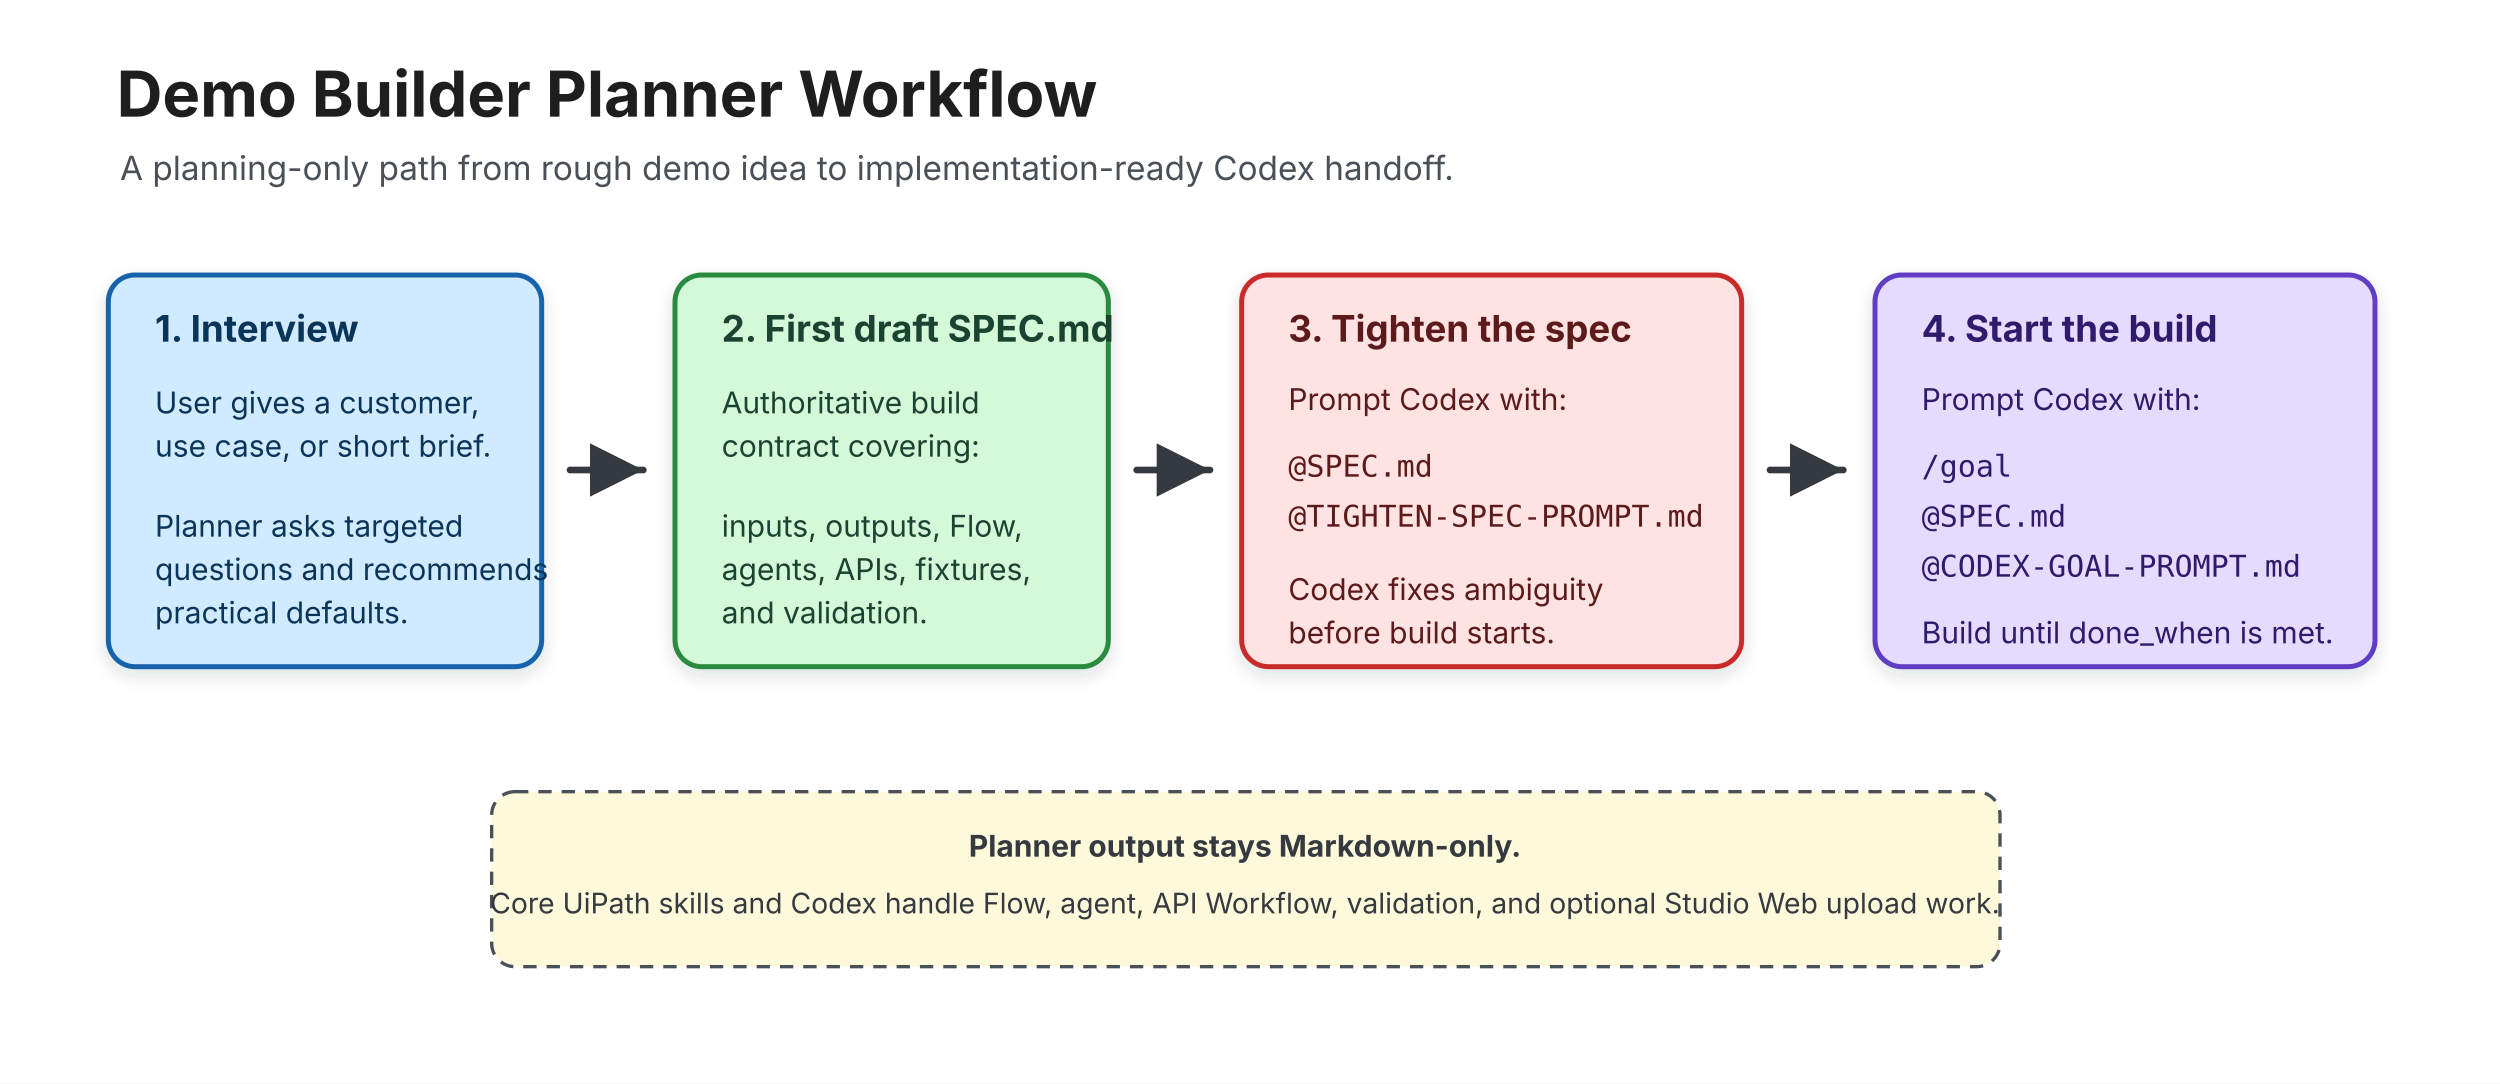
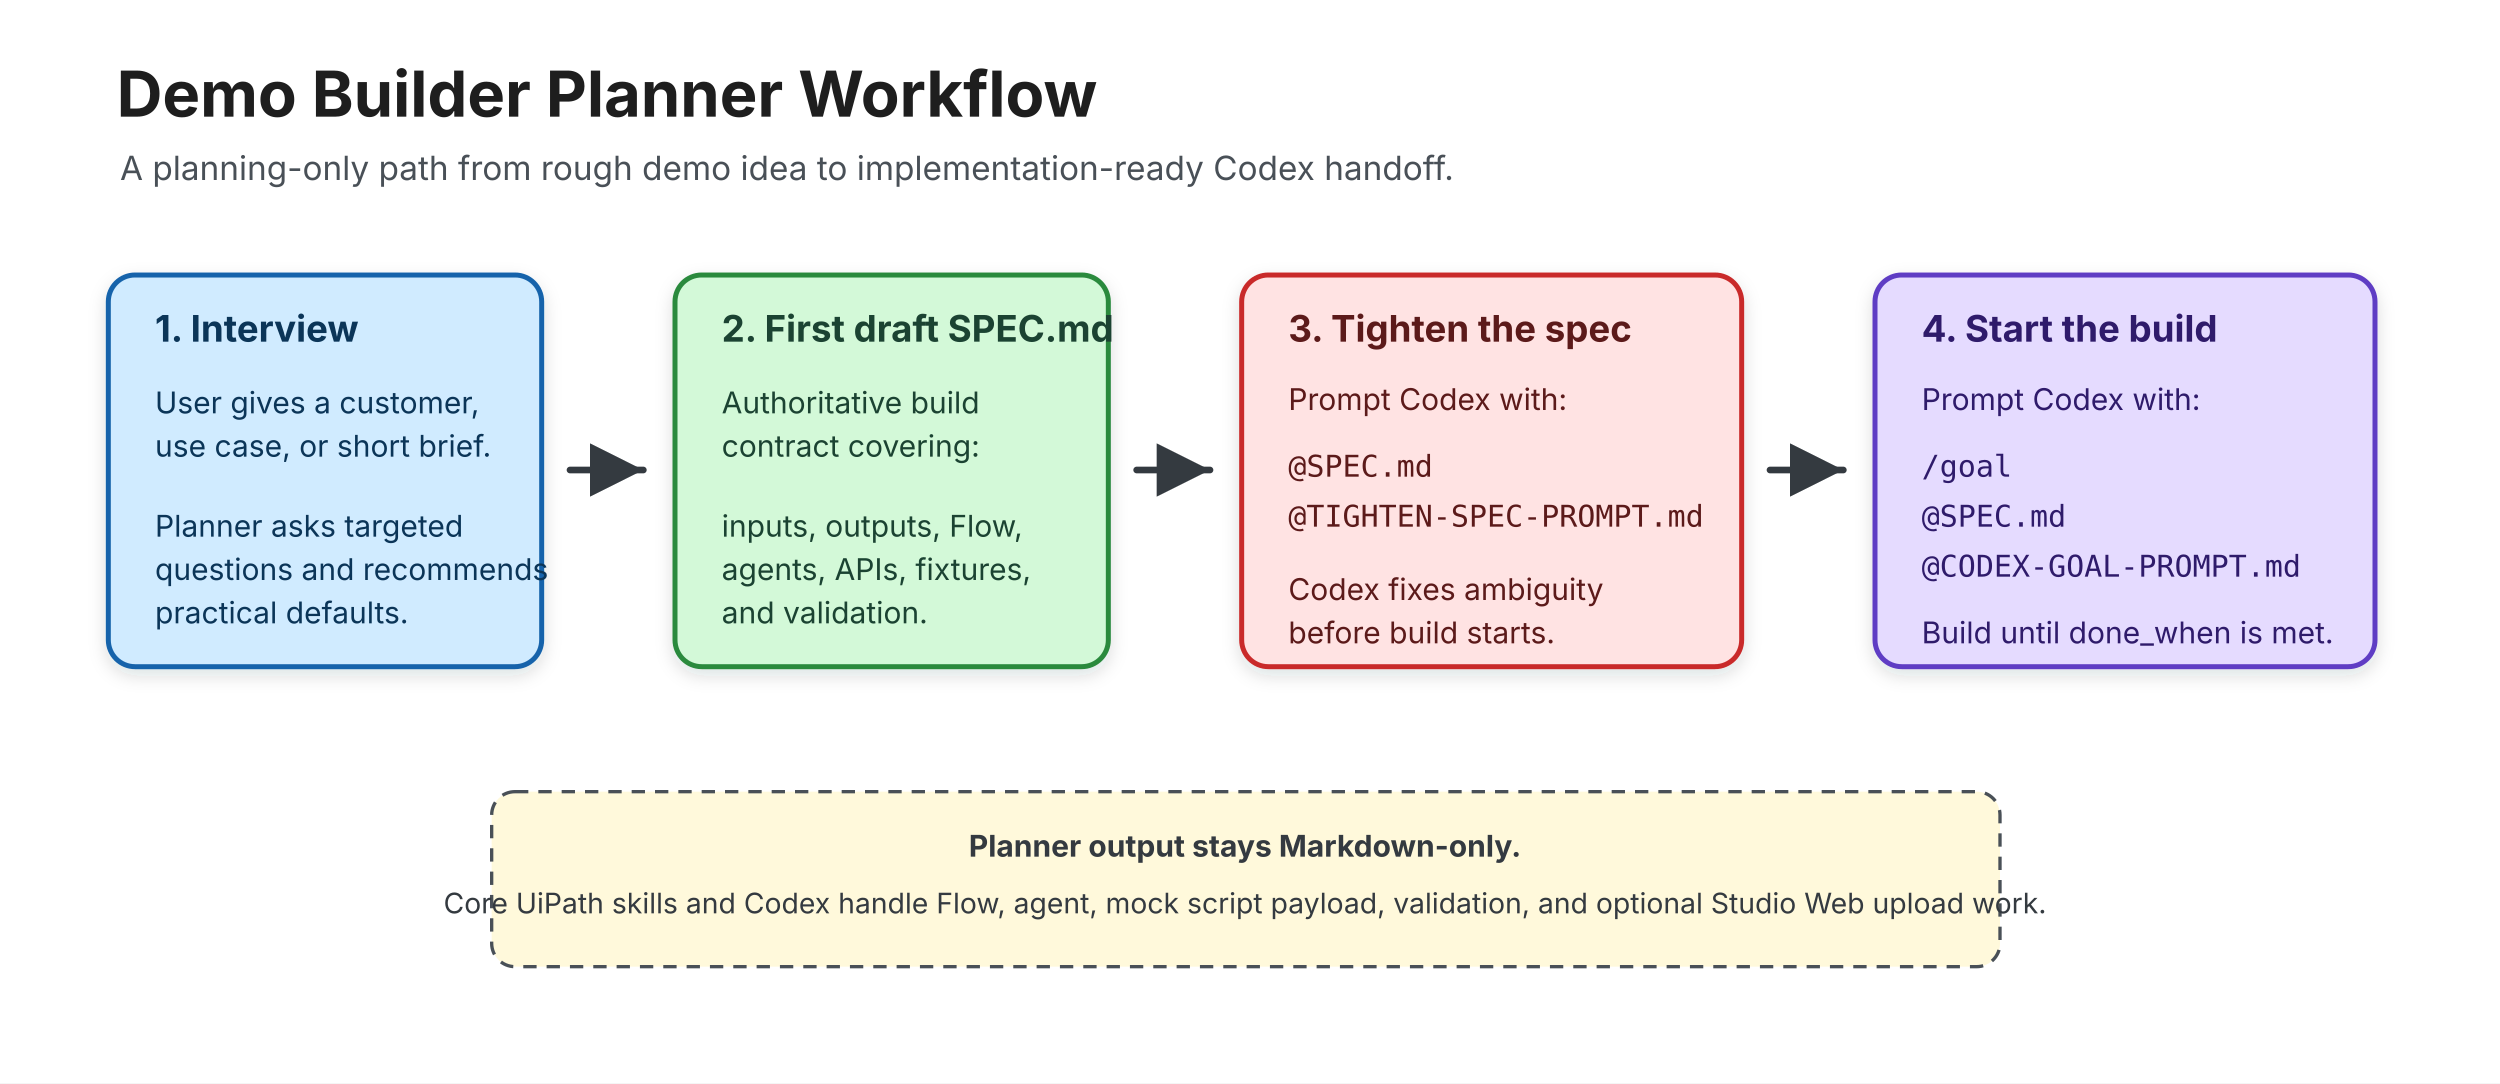
<svg xmlns="http://www.w3.org/2000/svg" width="1500" height="650" viewBox="0 0 1500 650" role="img" aria-labelledby="title desc">
  <defs>
    <marker id="arrow" viewBox="0 0 12 12" refX="10" refY="6" markerWidth="12" markerHeight="12" orient="auto-start-reverse">
      <path d="M 2 2 L 10 6 L 2 10 z" fill="#343a40" />
    </marker>
    <filter id="shadow" x="-10%" y="-10%" width="120%" height="125%">
      <feDropShadow dx="0" dy="4" stdDeviation="5" flood-color="#212529" flood-opacity="0.14" />
    </filter>
  </defs>
  <rect width="1500" height="650" fill="#ffffff" />
  <text x="70" y="70" fill="#1e1e1e" font-family="Inter, Segoe UI, Arial, sans-serif" font-size="38" font-weight="700">Demo Builder Planner Workflow</text>
  <text x="72" y="108" fill="#495057" font-family="Inter, Segoe UI, Arial, sans-serif" font-size="20">A planning-only path from rough demo idea to implementation-ready Codex handoff.</text>
  <g filter="url(#shadow)">
    <rect x="65" y="165" width="260" height="235" rx="16" fill="#d0ebff" stroke="#1864ab" stroke-width="3" />
    <rect x="405" y="165" width="260" height="235" rx="16" fill="#d3f9d8" stroke="#2b8a3e" stroke-width="3" />
    <rect x="745" y="165" width="300" height="235" rx="16" fill="#ffe3e3" stroke="#c92a2a" stroke-width="3" />
    <rect x="1125" y="165" width="300" height="235" rx="16" fill="#e5dbff" stroke="#5f3dc4" stroke-width="3" />
  </g>
  <g font-family="Inter, Segoe UI, Arial, sans-serif" font-size="18">
    <text x="93" y="205" fill="#0b3558" font-size="22" font-weight="700">1. Interview</text>
    <text x="93" y="248" fill="#0b3558">User gives a customer,</text>
    <text x="93" y="274" fill="#0b3558">use case, or short brief.</text>
    <text x="93" y="322" fill="#0b3558">Planner asks targeted</text>
    <text x="93" y="348" fill="#0b3558">questions and recommends</text>
    <text x="93" y="374" fill="#0b3558">practical defaults.</text>
    <text x="433" y="205" fill="#1b4332" font-size="22" font-weight="700">2. First draft SPEC.md</text>
    <text x="433" y="248" fill="#1b4332">Authoritative build</text>
    <text x="433" y="274" fill="#1b4332">contract covering:</text>
    <text x="433" y="322" fill="#1b4332">inputs, outputs, Flow,</text>
    <text x="433" y="348" fill="#1b4332">agents, APIs, fixtures,</text>
    <text x="433" y="374" fill="#1b4332">and validation.</text>
    <text x="773" y="205" fill="#5c1a1a" font-size="22" font-weight="700">3. Tighten the spec</text>
    <text x="773" y="246" fill="#5c1a1a">Prompt Codex with:</text>
    <text x="773" y="286" fill="#5c1a1a" font-family="ui-monospace, SFMono-Regular, Menlo, Consolas, monospace">@SPEC.md</text>
    <text x="773" y="316" fill="#5c1a1a" font-family="ui-monospace, SFMono-Regular, Menlo, Consolas, monospace">@TIGHTEN-SPEC-PROMPT.md</text>
    <text x="773" y="360" fill="#5c1a1a">Codex fixes ambiguity</text>
    <text x="773" y="386" fill="#5c1a1a">before build starts.</text>
    <text x="1153" y="205" fill="#2f1b6b" font-size="22" font-weight="700">4. Start the build</text>
    <text x="1153" y="246" fill="#2f1b6b">Prompt Codex with:</text>
    <text x="1153" y="286" fill="#2f1b6b" font-family="ui-monospace, SFMono-Regular, Menlo, Consolas, monospace">/goal</text>
    <text x="1153" y="316" fill="#2f1b6b" font-family="ui-monospace, SFMono-Regular, Menlo, Consolas, monospace">@SPEC.md</text>
    <text x="1153" y="346" fill="#2f1b6b" font-family="ui-monospace, SFMono-Regular, Menlo, Consolas, monospace">@CODEX-GOAL-PROMPT.md</text>
    <text x="1153" y="386" fill="#2f1b6b">Build until done_when is met.</text>
  </g>
  <g stroke="#343a40" stroke-width="4" stroke-linecap="round" marker-end="url(#arrow)">
    <line x1="342" y1="282" x2="386" y2="282" />
    <line x1="682" y1="282" x2="726" y2="282" />
    <line x1="1062" y1="282" x2="1106" y2="282" />
  </g>
  <g>
    <rect x="295" y="475" width="905" height="105" rx="14" fill="#fff9db" stroke="#495057" stroke-width="2" stroke-dasharray="8 6" />
    <text x="747" y="514" fill="#343a40" text-anchor="middle" font-family="Inter, Segoe UI, Arial, sans-serif" font-size="18" font-weight="700">Planner output stays Markdown-only.</text>
-     <text x="747" y="548" fill="#343a40" text-anchor="middle" font-family="Inter, Segoe UI, Arial, sans-serif" font-size="17">Core UiPath skills and Codex handle Flow, agent, API Workflow, validation, and optional Studio Web upload work.</text>
+     <text x="747" y="548" fill="#343a40" text-anchor="middle" font-family="Inter, Segoe UI, Arial, sans-serif" font-size="17">Core UiPath skills and Codex handle Flow, agent, mock script payload, validation, and optional Studio Web upload work.</text>
  </g>
</svg>
